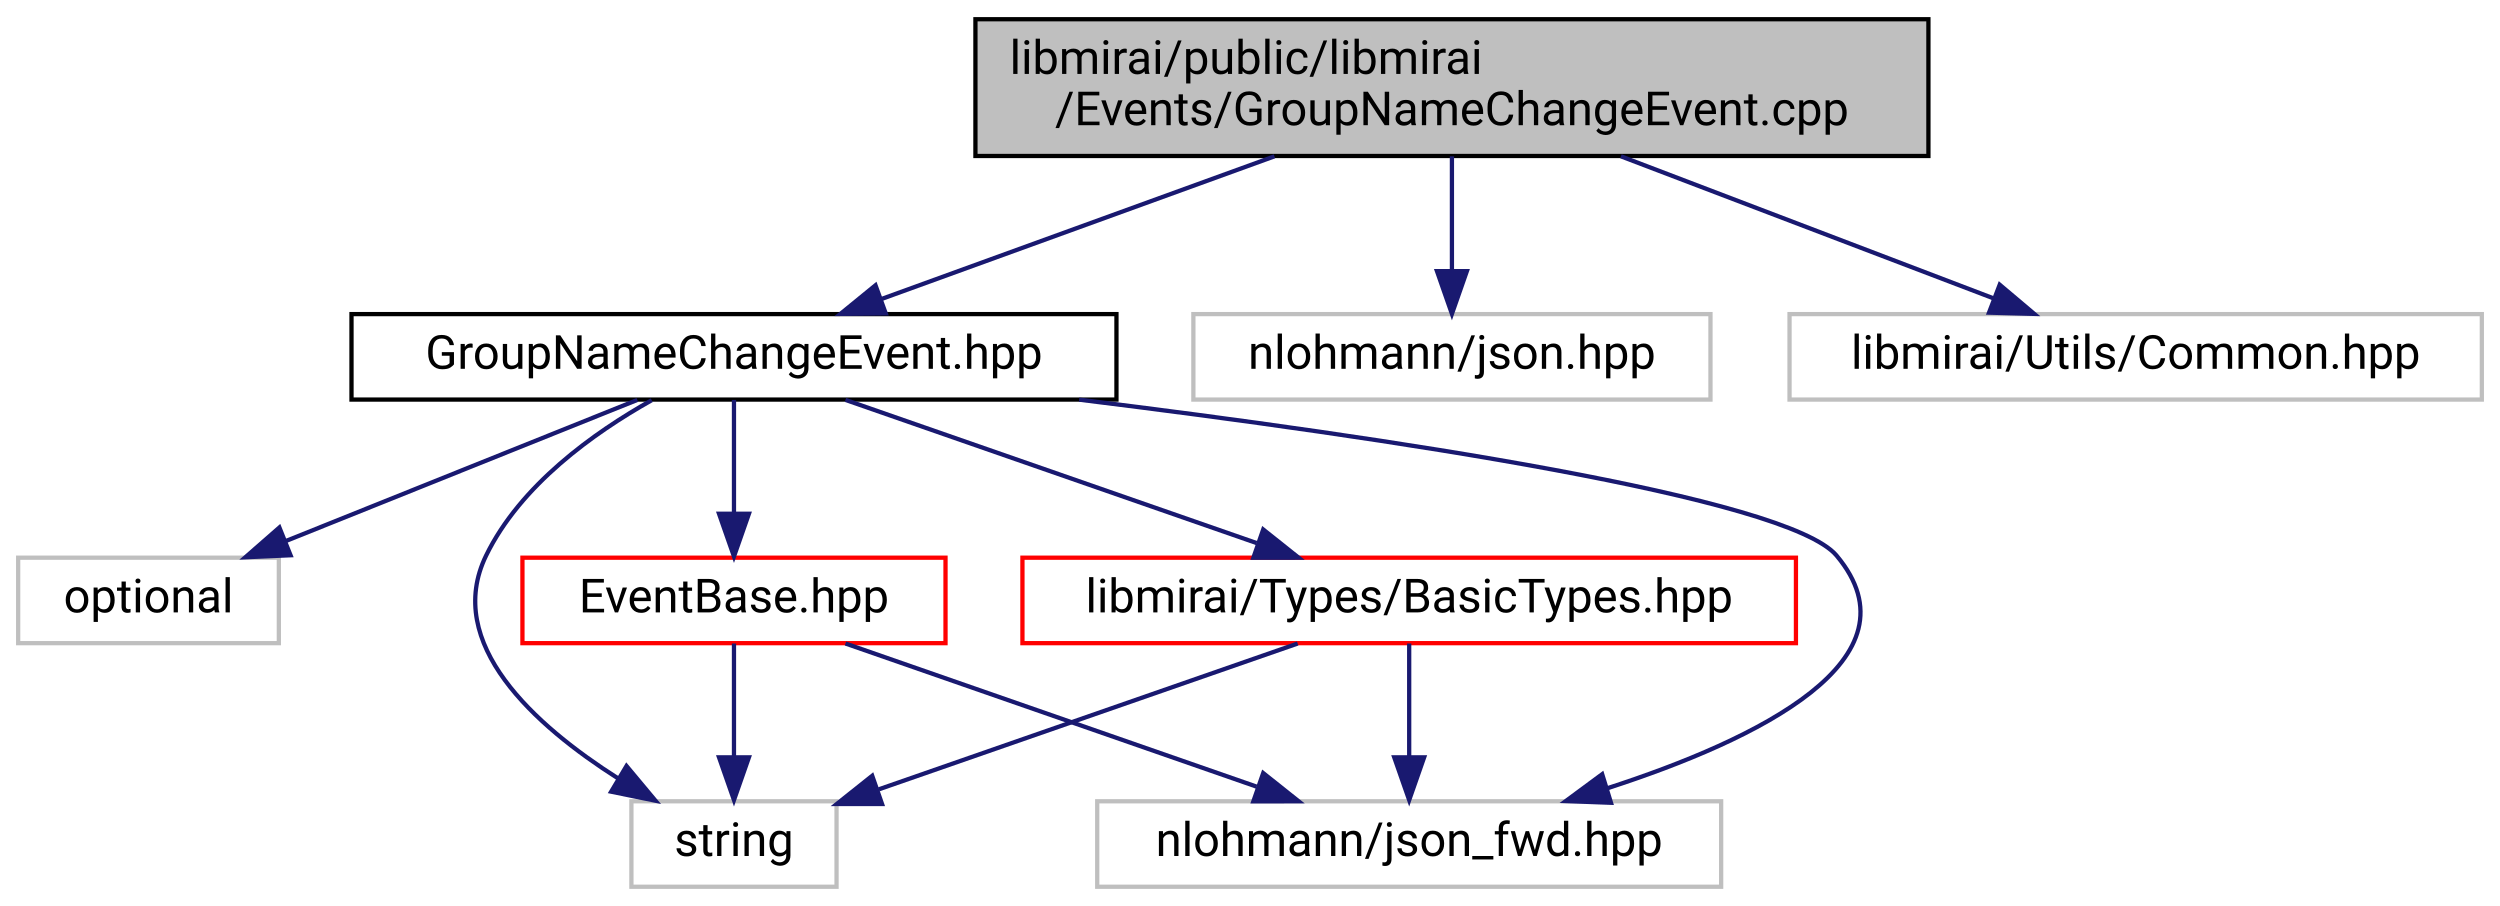
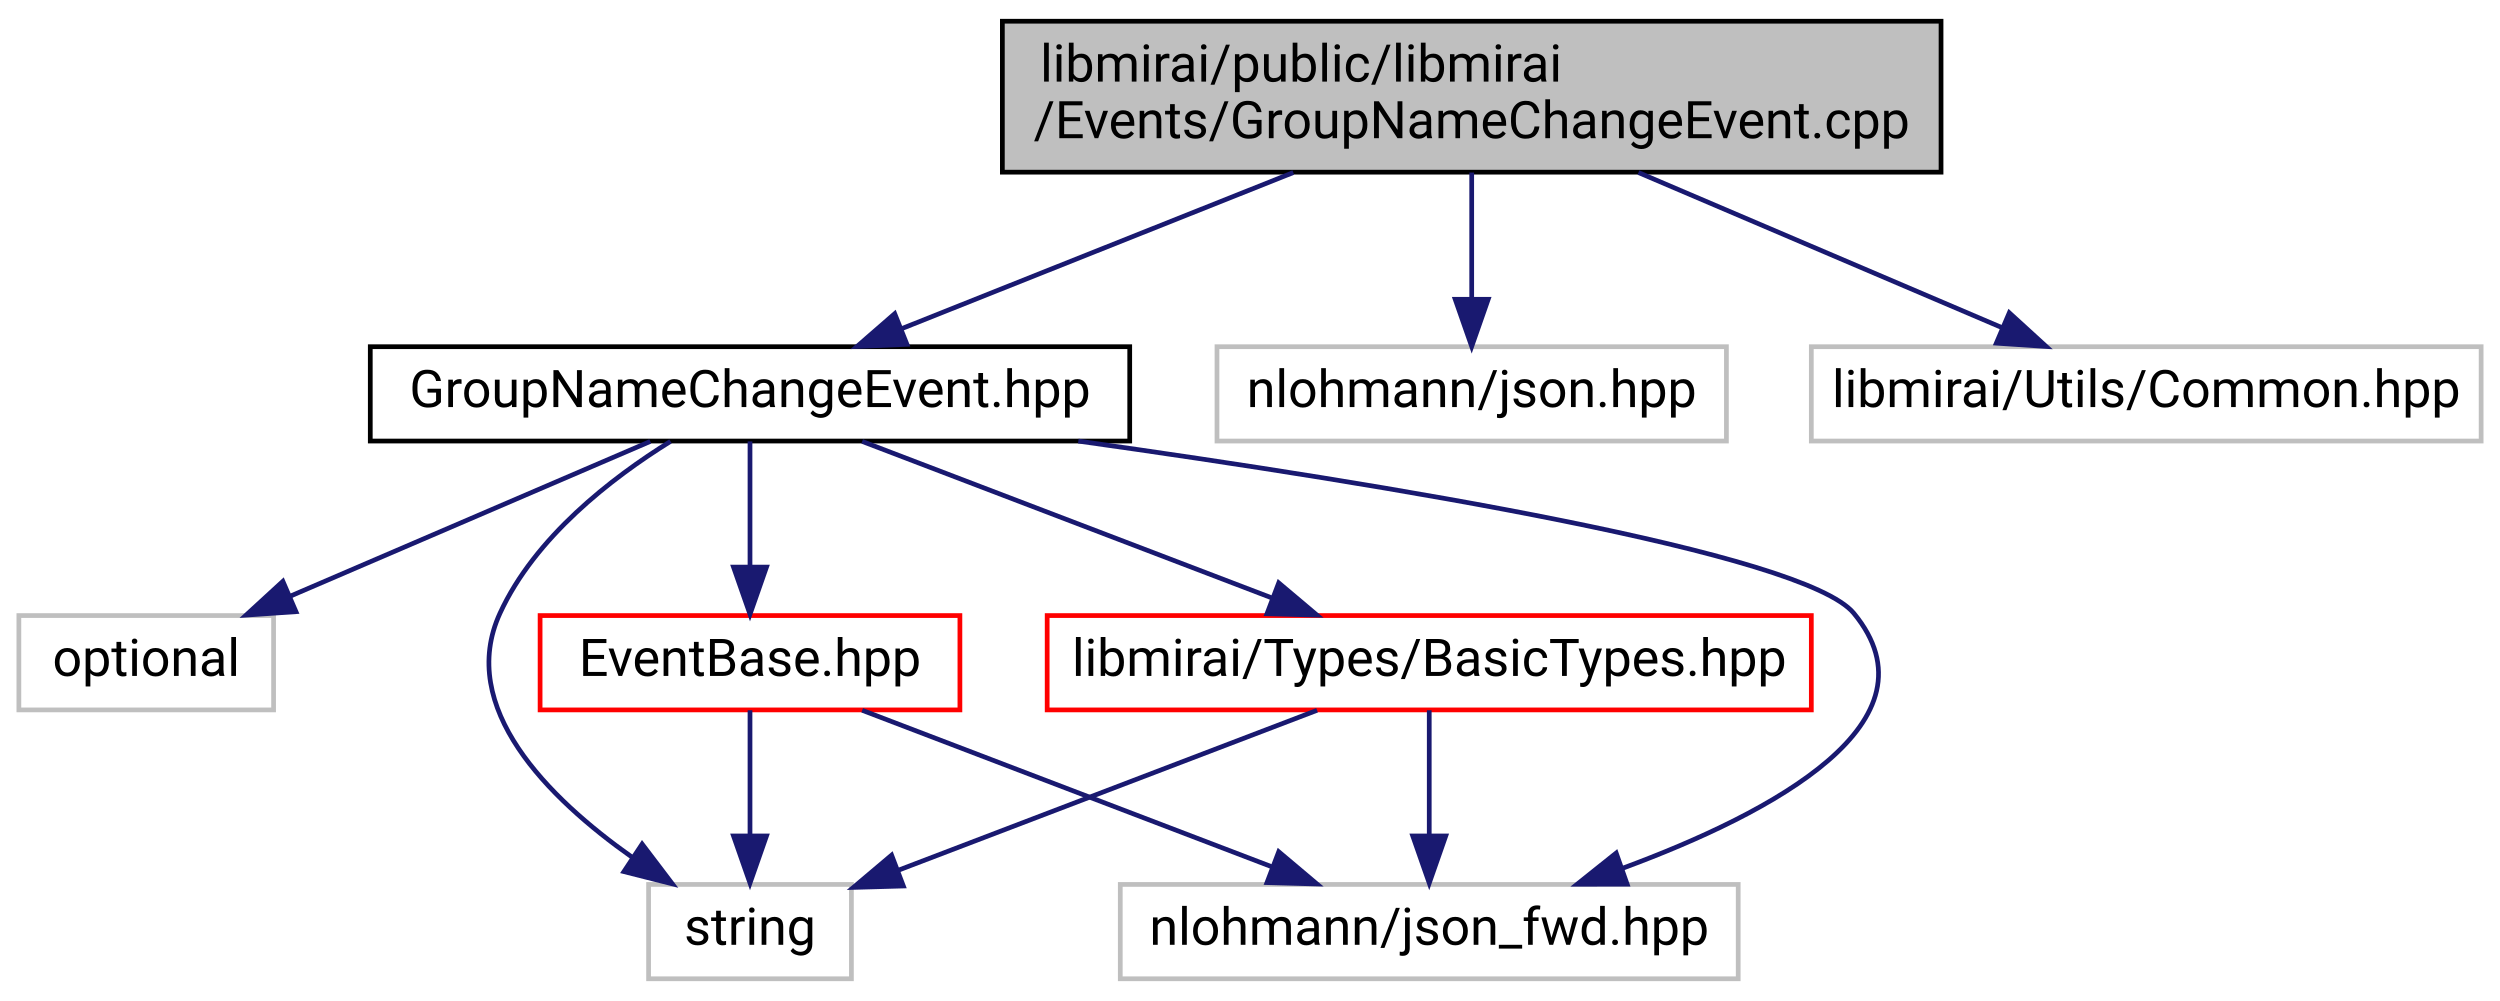
- <svg xmlns="http://www.w3.org/2000/svg" xmlns:xlink="http://www.w3.org/1999/xlink" width="585pt" height="212pt" viewBox="0.00 0.00 584.50 212.00">
+ <svg xmlns="http://www.w3.org/2000/svg" xmlns:xlink="http://www.w3.org/1999/xlink" width="530pt" height="212pt" viewBox="0.00 0.00 530.00 212.00">
  <g id="graph0" class="graph" transform="scale(1 1) rotate(0) translate(4 208)">
    <g id="node1" class="node">
      <g id="a_node1">
        <a xlink:title=" ">
-           <polygon fill="#bfbfbf" stroke="black" points="224,-171.5 224,-203.5 447,-203.5 447,-171.5 224,-171.5" />
-           <text text-anchor="start" x="232" y="-190.7" font-family="-apple-system,BlinkMacSystemFont,'SegoeUI',Roboto,Oxygen,Ubuntu,Cantarell,'FiraSans','DroidSans','HelveticaNeue',sans-serif" font-size="11.00">libmirai/public/libmirai</text>
-           <text text-anchor="middle" x="335.5" y="-178.7" font-family="-apple-system,BlinkMacSystemFont,'SegoeUI',Roboto,Oxygen,Ubuntu,Cantarell,'FiraSans','DroidSans','HelveticaNeue',sans-serif" font-size="11.00">/Events/GroupNameChangeEvent.cpp</text>
+           <polygon fill="#bfbfbf" stroke="black" points="208.5,-171.5 208.5,-203.5 407.5,-203.5 407.5,-171.5 208.5,-171.5" />
+           <text text-anchor="start" x="216.5" y="-190.7" font-family="-apple-system, BlinkMacSystemFont, 'Segoe UI', Roboto, Oxygen, Ubuntu, Cantarell, 'Fira Sans', 'Droid Sans', 'Helvetica Neue', sans-serif" font-size="11.00">libmirai/public/libmirai</text>
+           <text text-anchor="middle" x="308" y="-178.7" font-family="-apple-system, BlinkMacSystemFont, 'Segoe UI', Roboto, Oxygen, Ubuntu, Cantarell, 'Fira Sans', 'Droid Sans', 'Helvetica Neue', sans-serif" font-size="11.00">/Events/GroupNameChangeEvent.cpp</text>
        </a>
      </g>
    </g>
    <g id="node2" class="node">
      <g id="a_node2">
        <a xlink:href="GroupNameChangeEvent_8hpp.html" target="_top" xlink:title=" ">
-           <polygon fill="none" stroke="black" points="78,-114.5 78,-134.5 257,-134.5 257,-114.5 78,-114.5" />
-           <text text-anchor="middle" x="167.5" y="-121.7" font-family="-apple-system,BlinkMacSystemFont,'SegoeUI',Roboto,Oxygen,Ubuntu,Cantarell,'FiraSans','DroidSans','HelveticaNeue',sans-serif" font-size="11.00">GroupNameChangeEvent.hpp</text>
+           <polygon fill="none" stroke="black" points="74.5,-114.5 74.5,-134.5 235.5,-134.5 235.5,-114.5 74.5,-114.5" />
+           <text text-anchor="middle" x="155" y="-121.7" font-family="-apple-system, BlinkMacSystemFont, 'Segoe UI', Roboto, Oxygen, Ubuntu, Cantarell, 'Fira Sans', 'Droid Sans', 'Helvetica Neue', sans-serif" font-size="11.00">GroupNameChangeEvent.hpp</text>
        </a>
      </g>
    </g>
    <g id="edge1" class="edge">
-       <path fill="none" stroke="midnightblue" d="M293.97,-171.42C265.71,-161.16 228.75,-147.74 202.09,-138.06" />
-       <polygon fill="midnightblue" stroke="midnightblue" points="203.01,-134.67 192.41,-134.55 200.62,-141.25 203.01,-134.67" />
+       <path fill="none" stroke="midnightblue" d="M270.18,-171.42C244.67,-161.25 211.37,-147.97 187.14,-138.32" />
+       <polygon fill="midnightblue" stroke="midnightblue" points="188.27,-135 177.69,-134.55 185.68,-141.5 188.27,-135" />
    </g>
    <g id="node8" class="node">
      <g id="a_node8">
        <a xlink:title=" ">
-           <polygon fill="none" stroke="#bfbfbf" points="275,-114.5 275,-134.5 396,-134.5 396,-114.5 275,-114.5" />
-           <text text-anchor="middle" x="335.5" y="-121.7" font-family="-apple-system,BlinkMacSystemFont,'SegoeUI',Roboto,Oxygen,Ubuntu,Cantarell,'FiraSans','DroidSans','HelveticaNeue',sans-serif" font-size="11.00">nlohmann/json.hpp</text>
+           <polygon fill="none" stroke="#bfbfbf" points="254,-114.5 254,-134.5 362,-134.5 362,-114.5 254,-114.5" />
+           <text text-anchor="middle" x="308" y="-121.7" font-family="-apple-system, BlinkMacSystemFont, 'Segoe UI', Roboto, Oxygen, Ubuntu, Cantarell, 'Fira Sans', 'Droid Sans', 'Helvetica Neue', sans-serif" font-size="11.00">nlohmann/json.hpp</text>
        </a>
      </g>
    </g>
    <g id="edge11" class="edge">
-       <path fill="none" stroke="midnightblue" d="M335.5,-171.42C335.5,-163.38 335.5,-153.39 335.5,-144.78" />
-       <polygon fill="midnightblue" stroke="midnightblue" points="339,-144.55 335.5,-134.55 332,-144.55 339,-144.55" />
+       <path fill="none" stroke="midnightblue" d="M308,-171.42C308,-163.38 308,-153.39 308,-144.78" />
+       <polygon fill="midnightblue" stroke="midnightblue" points="311.5,-144.55 308,-134.55 304.5,-144.55 311.5,-144.55" />
    </g>
    <g id="node9" class="node">
      <g id="a_node9">
        <a xlink:title=" ">
-           <polygon fill="none" stroke="#bfbfbf" points="414.5,-114.5 414.5,-134.5 576.5,-134.5 576.5,-114.5 414.5,-114.5" />
-           <text text-anchor="middle" x="495.5" y="-121.7" font-family="-apple-system,BlinkMacSystemFont,'SegoeUI',Roboto,Oxygen,Ubuntu,Cantarell,'FiraSans','DroidSans','HelveticaNeue',sans-serif" font-size="11.00">libmirai/Utils/Common.hpp</text>
+           <polygon fill="none" stroke="#bfbfbf" points="380,-114.5 380,-134.5 522,-134.5 522,-114.5 380,-114.5" />
+           <text text-anchor="middle" x="451" y="-121.7" font-family="-apple-system, BlinkMacSystemFont, 'Segoe UI', Roboto, Oxygen, Ubuntu, Cantarell, 'Fira Sans', 'Droid Sans', 'Helvetica Neue', sans-serif" font-size="11.00">libmirai/Utils/Common.hpp</text>
        </a>
      </g>
    </g>
    <g id="edge12" class="edge">
-       <path fill="none" stroke="midnightblue" d="M375.05,-171.42C401.85,-161.21 436.86,-147.86 462.22,-138.19" />
-       <polygon fill="midnightblue" stroke="midnightblue" points="463.68,-141.38 471.77,-134.55 461.18,-134.84 463.68,-141.38" />
+       <path fill="none" stroke="midnightblue" d="M343.35,-171.42C366.98,-161.34 397.76,-148.21 420.35,-138.57" />
+       <polygon fill="midnightblue" stroke="midnightblue" points="421.97,-141.69 429.79,-134.55 419.22,-135.25 421.97,-141.69" />
    </g>
    <g id="node3" class="node">
      <g id="a_node3">
        <a xlink:title=" ">
-           <polygon fill="none" stroke="#bfbfbf" points="0,-57.5 0,-77.5 61,-77.5 61,-57.5 0,-57.5" />
-           <text text-anchor="middle" x="30.5" y="-64.7" font-family="-apple-system,BlinkMacSystemFont,'SegoeUI',Roboto,Oxygen,Ubuntu,Cantarell,'FiraSans','DroidSans','HelveticaNeue',sans-serif" font-size="11.00">optional</text>
+           <polygon fill="none" stroke="#bfbfbf" points="0,-57.5 0,-77.5 54,-77.5 54,-57.5 0,-57.5" />
+           <text text-anchor="middle" x="27" y="-64.7" font-family="-apple-system, BlinkMacSystemFont, 'Segoe UI', Roboto, Oxygen, Ubuntu, Cantarell, 'Fira Sans', 'Droid Sans', 'Helvetica Neue', sans-serif" font-size="11.00">optional</text>
        </a>
      </g>
    </g>
    <g id="edge2" class="edge">
-       <path fill="none" stroke="midnightblue" d="M144.88,-114.42C122.47,-105.42 87.94,-91.56 62.68,-81.42" />
-       <polygon fill="midnightblue" stroke="midnightblue" points="63.74,-78.07 53.16,-77.6 61.13,-84.57 63.74,-78.07" />
+       <path fill="none" stroke="midnightblue" d="M133.86,-114.42C113.02,-105.46 80.95,-91.68 57.38,-81.55" />
+       <polygon fill="midnightblue" stroke="midnightblue" points="58.74,-78.33 48.17,-77.6 55.97,-84.76 58.74,-78.33" />
    </g>
    <g id="node4" class="node">
      <g id="a_node4">
        <a xlink:title=" ">
-           <polygon fill="none" stroke="#bfbfbf" points="143.5,-0.5 143.5,-20.5 191.5,-20.5 191.5,-0.5 143.5,-0.5" />
-           <text text-anchor="middle" x="167.5" y="-7.7" font-family="-apple-system,BlinkMacSystemFont,'SegoeUI',Roboto,Oxygen,Ubuntu,Cantarell,'FiraSans','DroidSans','HelveticaNeue',sans-serif" font-size="11.00">string</text>
+           <polygon fill="none" stroke="#bfbfbf" points="133.5,-0.5 133.5,-20.5 176.5,-20.5 176.5,-0.5 133.5,-0.5" />
+           <text text-anchor="middle" x="155" y="-7.7" font-family="-apple-system, BlinkMacSystemFont, 'Segoe UI', Roboto, Oxygen, Ubuntu, Cantarell, 'Fira Sans', 'Droid Sans', 'Helvetica Neue', sans-serif" font-size="11.00">string</text>
        </a>
      </g>
    </g>
    <g id="edge3" class="edge">
-       <path fill="none" stroke="midnightblue" d="M148.25,-114.35C134.67,-106.73 117.51,-94.46 109.5,-78 99.5,-57.45 120.85,-38.27 140.4,-25.84" />
-       <polygon fill="midnightblue" stroke="midnightblue" points="142.35,-28.76 149.14,-20.63 138.76,-22.75 142.35,-28.76" />
+       <path fill="none" stroke="midnightblue" d="M138.15,-114.43C125.59,-106.63 109.39,-94.09 102,-78 92.84,-58.06 112.19,-38.85 130.03,-26.25" />
+       <polygon fill="midnightblue" stroke="midnightblue" points="132.13,-29.06 138.54,-20.62 128.27,-23.22 132.13,-29.06" />
    </g>
    <g id="node5" class="node">
      <g id="a_node5">
        <a xlink:title=" ">
-           <polygon fill="none" stroke="#bfbfbf" points="252.5,-0.5 252.5,-20.5 398.5,-20.5 398.5,-0.5 252.5,-0.5" />
-           <text text-anchor="middle" x="325.5" y="-7.7" font-family="-apple-system,BlinkMacSystemFont,'SegoeUI',Roboto,Oxygen,Ubuntu,Cantarell,'FiraSans','DroidSans','HelveticaNeue',sans-serif" font-size="11.00">nlohmann/json_fwd.hpp</text>
+           <polygon fill="none" stroke="#bfbfbf" points="233.5,-0.5 233.5,-20.5 364.5,-20.5 364.5,-0.5 233.5,-0.5" />
+           <text text-anchor="middle" x="299" y="-7.7" font-family="-apple-system, BlinkMacSystemFont, 'Segoe UI', Roboto, Oxygen, Ubuntu, Cantarell, 'Fira Sans', 'Droid Sans', 'Helvetica Neue', sans-serif" font-size="11.00">nlohmann/json_fwd.hpp</text>
        </a>
      </g>
    </g>
    <g id="edge4" class="edge">
-       <path fill="none" stroke="midnightblue" d="M248.26,-114.48C319.59,-105.69 414.03,-91.68 425.5,-78 445.83,-53.77 406.93,-34.9 371.87,-23.55" />
-       <polygon fill="midnightblue" stroke="midnightblue" points="372.72,-20.15 362.14,-20.55 370.66,-26.84 372.72,-20.15" />
+       <path fill="none" stroke="midnightblue" d="M224.6,-114.49C289.7,-105.35 378.47,-90.77 389,-78 407.93,-55.04 371.99,-35.75 340.07,-23.96" />
+       <polygon fill="midnightblue" stroke="midnightblue" points="340.95,-20.56 330.35,-20.54 338.63,-27.16 340.95,-20.56" />
    </g>
    <g id="node6" class="node">
      <g id="a_node6">
        <a xlink:href="BasicTypes_8hpp.html" target="_top" xlink:title=" ">
-           <polygon fill="none" stroke="red" points="235,-57.5 235,-77.5 416,-77.5 416,-57.5 235,-57.5" />
-           <text text-anchor="middle" x="325.5" y="-64.7" font-family="-apple-system,BlinkMacSystemFont,'SegoeUI',Roboto,Oxygen,Ubuntu,Cantarell,'FiraSans','DroidSans','HelveticaNeue',sans-serif" font-size="11.00">libmirai/Types/BasicTypes.hpp</text>
+           <polygon fill="none" stroke="red" points="218,-57.5 218,-77.5 380,-77.5 380,-57.5 218,-57.5" />
+           <text text-anchor="middle" x="299" y="-64.7" font-family="-apple-system, BlinkMacSystemFont, 'Segoe UI', Roboto, Oxygen, Ubuntu, Cantarell, 'Fira Sans', 'Droid Sans', 'Helvetica Neue', sans-serif" font-size="11.00">libmirai/Types/BasicTypes.hpp</text>
        </a>
      </g>
    </g>
    <g id="edge5" class="edge">
-       <path fill="none" stroke="midnightblue" d="M193.59,-114.42C219.86,-105.27 260.56,-91.1 289.81,-80.92" />
-       <polygon fill="midnightblue" stroke="midnightblue" points="291.34,-84.1 299.63,-77.5 289.04,-77.49 291.34,-84.1" />
+       <path fill="none" stroke="midnightblue" d="M178.78,-114.42C202.44,-105.38 238.95,-91.44 265.53,-81.28" />
+       <polygon fill="midnightblue" stroke="midnightblue" points="267.09,-84.43 275.19,-77.6 264.6,-77.89 267.09,-84.43" />
    </g>
    <g id="node7" class="node">
      <g id="a_node7">
        <a xlink:href="EventBase_8hpp.html" target="_top" xlink:title=" ">
-           <polygon fill="none" stroke="red" points="118,-57.5 118,-77.5 217,-77.5 217,-57.5 118,-57.5" />
-           <text text-anchor="middle" x="167.5" y="-64.7" font-family="-apple-system,BlinkMacSystemFont,'SegoeUI',Roboto,Oxygen,Ubuntu,Cantarell,'FiraSans','DroidSans','HelveticaNeue',sans-serif" font-size="11.00">EventBase.hpp</text>
+           <polygon fill="none" stroke="red" points="110.5,-57.5 110.5,-77.5 199.5,-77.5 199.5,-57.5 110.5,-57.5" />
+           <text text-anchor="middle" x="155" y="-64.7" font-family="-apple-system, BlinkMacSystemFont, 'Segoe UI', Roboto, Oxygen, Ubuntu, Cantarell, 'Fira Sans', 'Droid Sans', 'Helvetica Neue', sans-serif" font-size="11.00">EventBase.hpp</text>
        </a>
      </g>
    </g>
    <g id="edge8" class="edge">
-       <path fill="none" stroke="midnightblue" d="M167.5,-114.42C167.5,-107.22 167.5,-96.9 167.5,-87.86" />
-       <polygon fill="midnightblue" stroke="midnightblue" points="171,-87.78 167.5,-77.78 164,-87.78 171,-87.78" />
+       <path fill="none" stroke="midnightblue" d="M155,-114.42C155,-107.22 155,-96.9 155,-87.86" />
+       <polygon fill="midnightblue" stroke="midnightblue" points="158.5,-87.78 155,-77.78 151.5,-87.78 158.5,-87.78" />
    </g>
    <g id="edge6" class="edge">
-       <path fill="none" stroke="midnightblue" d="M299.41,-57.42C272.59,-48.08 230.73,-33.51 201.37,-23.29" />
-       <polygon fill="midnightblue" stroke="midnightblue" points="202.15,-19.86 191.56,-19.87 199.85,-26.47 202.15,-19.86" />
+       <path fill="none" stroke="midnightblue" d="M275.22,-57.42C251,-48.17 213.29,-33.76 186.57,-23.56" />
+       <polygon fill="midnightblue" stroke="midnightblue" points="187.51,-20.17 176.92,-19.87 185.02,-26.71 187.51,-20.17" />
    </g>
    <g id="edge7" class="edge">
-       <path fill="none" stroke="midnightblue" d="M325.5,-57.42C325.5,-50.22 325.5,-39.9 325.5,-30.86" />
-       <polygon fill="midnightblue" stroke="midnightblue" points="329,-30.78 325.5,-20.78 322,-30.78 329,-30.78" />
+       <path fill="none" stroke="midnightblue" d="M299,-57.42C299,-50.22 299,-39.9 299,-30.86" />
+       <polygon fill="midnightblue" stroke="midnightblue" points="302.5,-30.78 299,-20.78 295.5,-30.78 302.5,-30.78" />
    </g>
    <g id="edge9" class="edge">
-       <path fill="none" stroke="midnightblue" d="M167.5,-57.42C167.5,-50.22 167.5,-39.9 167.5,-30.86" />
-       <polygon fill="midnightblue" stroke="midnightblue" points="171,-30.78 167.5,-20.78 164,-30.78 171,-30.78" />
+       <path fill="none" stroke="midnightblue" d="M155,-57.42C155,-50.22 155,-39.9 155,-30.86" />
+       <polygon fill="midnightblue" stroke="midnightblue" points="158.5,-30.78 155,-20.78 151.5,-30.78 158.5,-30.78" />
    </g>
    <g id="edge10" class="edge">
-       <path fill="none" stroke="midnightblue" d="M193.59,-57.42C219.86,-48.27 260.56,-34.1 289.81,-23.92" />
-       <polygon fill="midnightblue" stroke="midnightblue" points="291.34,-27.1 299.63,-20.5 289.04,-20.49 291.34,-27.1" />
+       <path fill="none" stroke="midnightblue" d="M178.78,-57.42C202.44,-48.38 238.95,-34.44 265.53,-24.28" />
+       <polygon fill="midnightblue" stroke="midnightblue" points="267.09,-27.43 275.19,-20.6 264.6,-20.89 267.09,-27.43" />
    </g>
  </g>
</svg>
